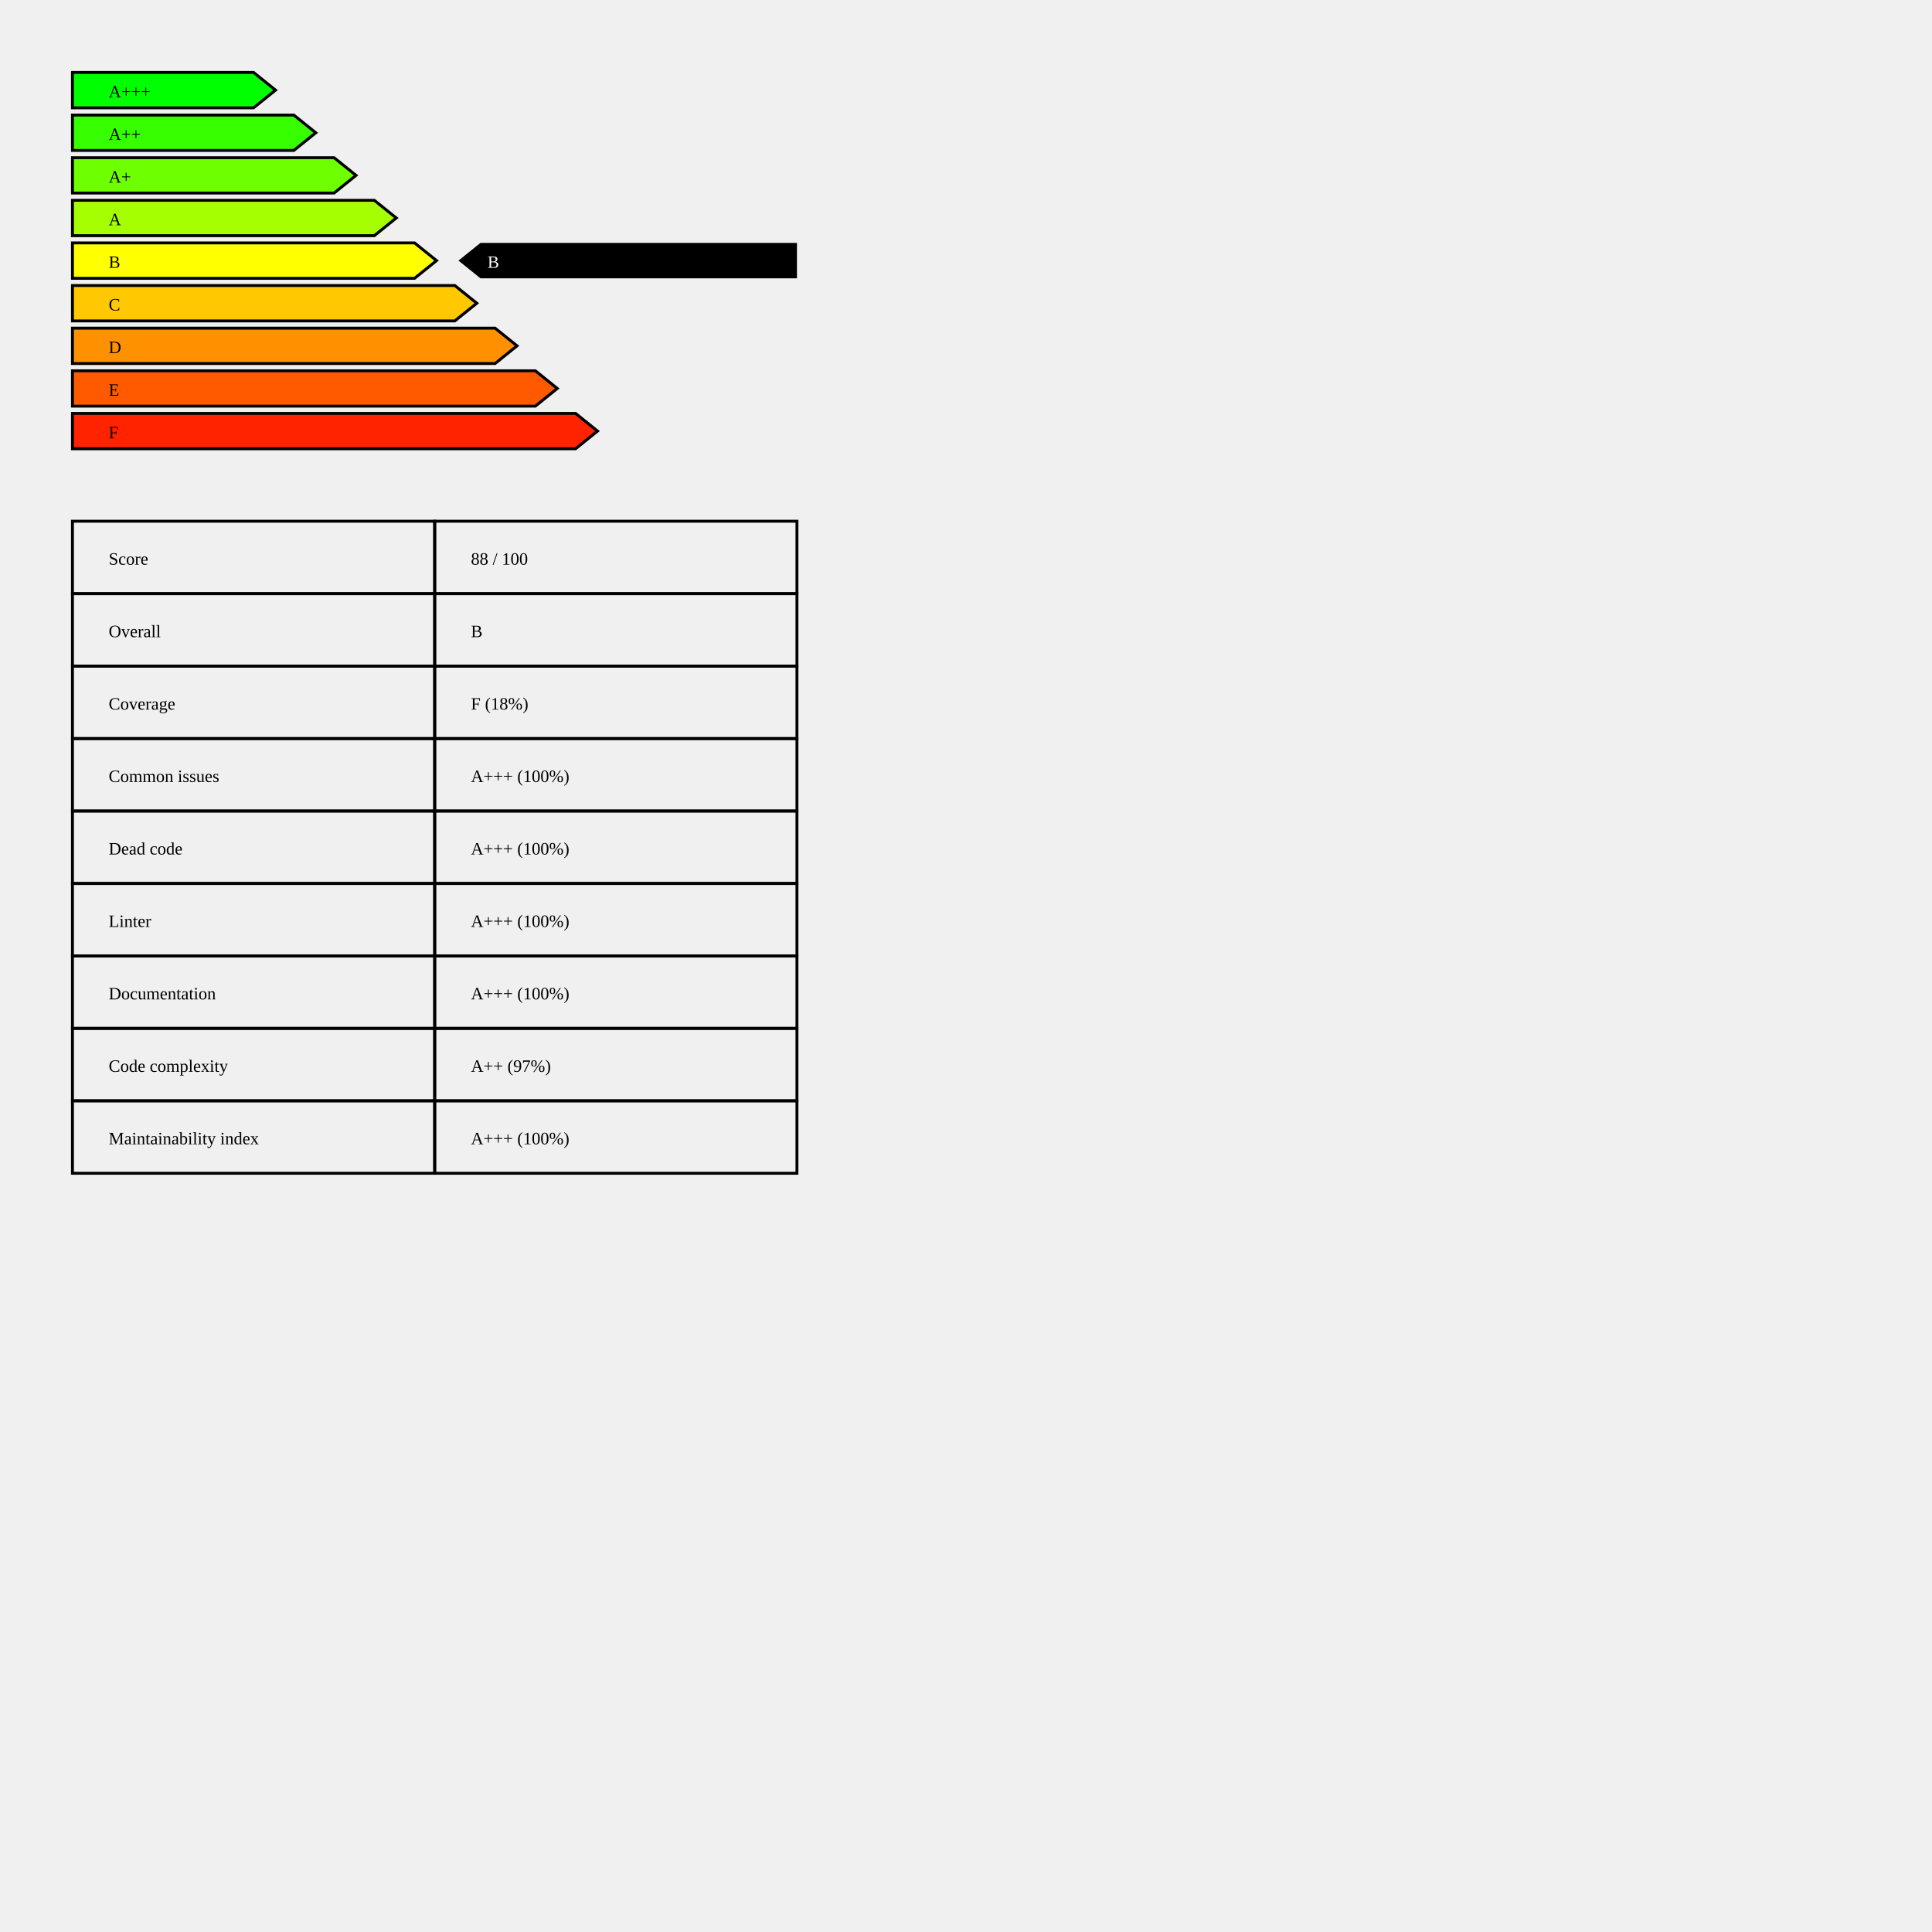
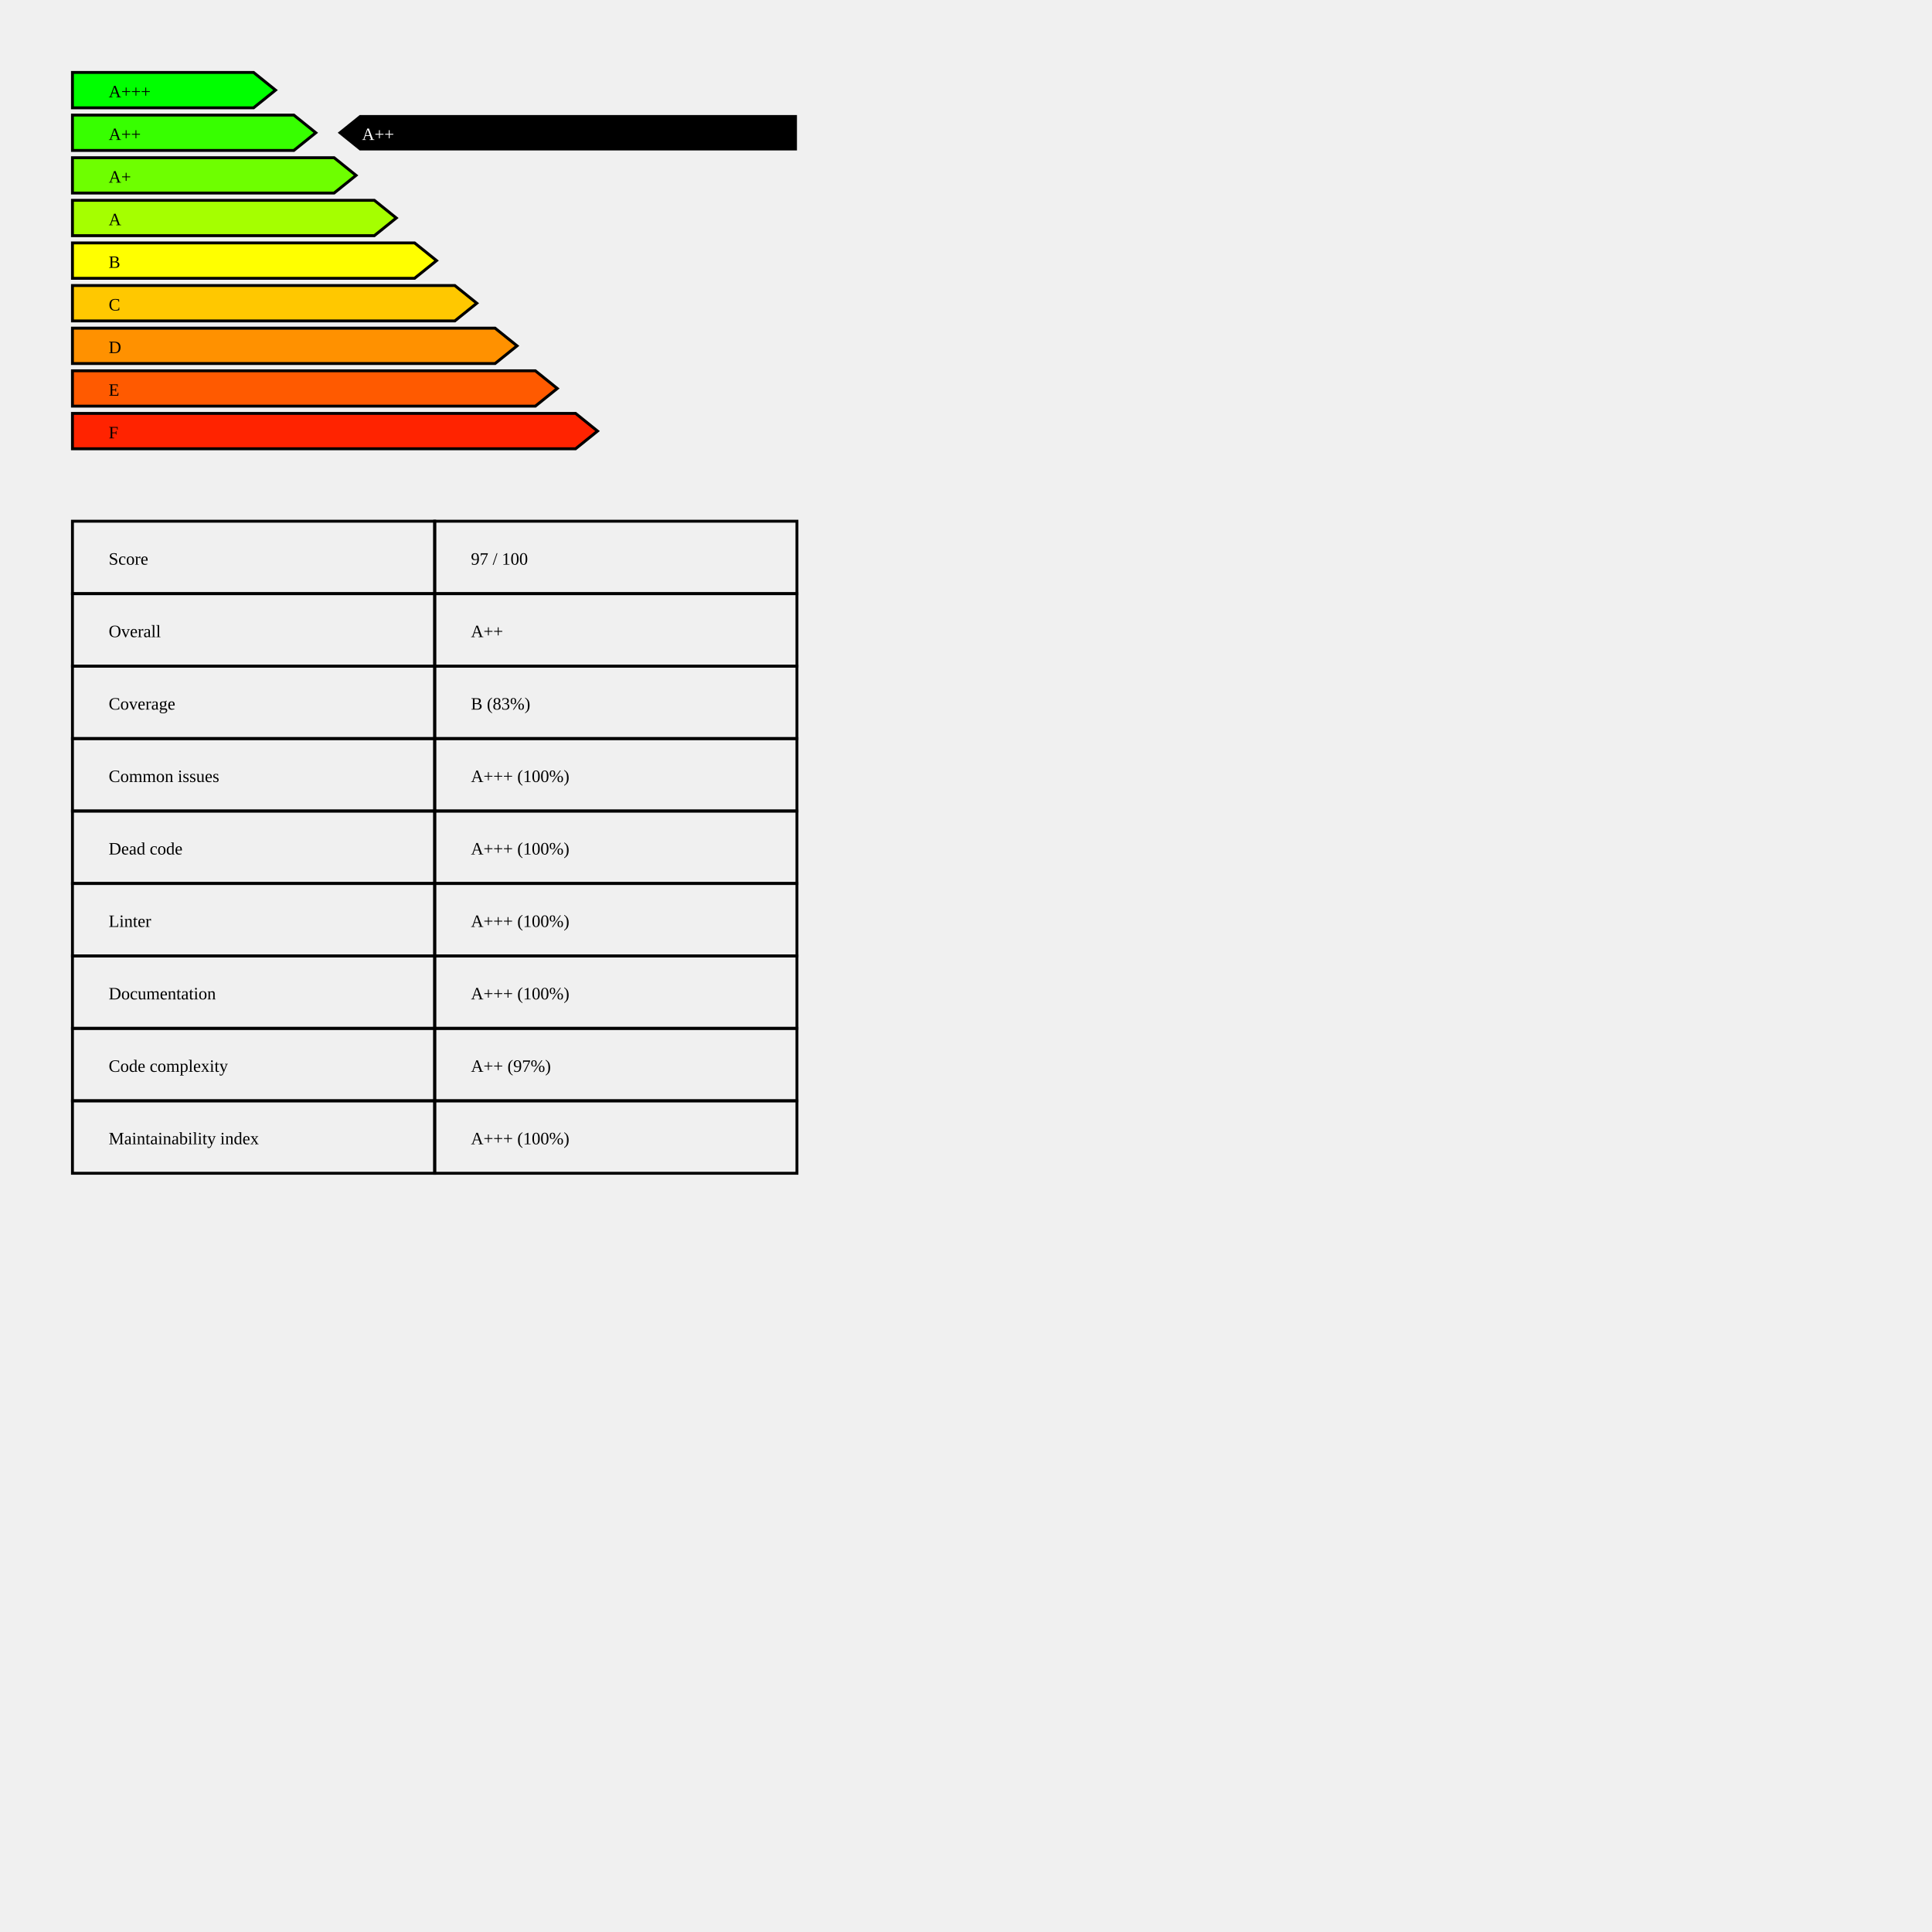
<svg xmlns="http://www.w3.org/2000/svg" baseProfile="full" height="1000pt" version="1.1" width="1000pt">
  <defs />
  <polygon points="50,50.0 175.0,50.0 190.152,62.206 175.0,74.412 50,74.412 50,50.0" style="fill:rgb(0 255 0);stroke:black;stroke-width:2;" />
  <text x="75.0" y="67.206">A+++</text>
  <polygon points="50,79.412 202.778,79.412 217.929,91.618 202.778,103.824 50,103.824 50,79.412" style="fill:rgb(55 255 0);stroke:black;stroke-width:2;" />
  <text x="75.0" y="96.618">A++</text>
  <polygon points="50,108.824 230.556,108.824 245.707,121.029 230.556,133.235 50,133.235 50,108.824" style="fill:rgb(110 255 0);stroke:black;stroke-width:2;" />
  <text x="75.0" y="126.029">A+</text>
  <polygon points="50,138.235 258.333,138.235 273.485,150.441 258.333,162.647 50,162.647 50,138.235" style="fill:rgb(165 255 0);stroke:black;stroke-width:2;" />
  <text x="75.0" y="155.441">A</text>
  <polygon points="50,167.647 286.111,167.647 301.263,179.853 286.111,192.059 50,192.059 50,167.647" style="fill:rgb(255 255 0);stroke:black;stroke-width:2;" />
  <text x="75.0" y="184.853">B</text>
  <polygon points="50,197.059 313.889,197.059 329.04,209.265 313.889,221.471 50,221.471 50,197.059" style="fill:rgb(255 200 0);stroke:black;stroke-width:2;" />
  <text x="75.0" y="214.265">C</text>
  <polygon points="50,226.471 341.667,226.471 356.818,238.676 341.667,250.882 50,250.882 50,226.471" style="fill:rgb(255 145 0);stroke:black;stroke-width:2;" />
  <text x="75.0" y="243.676">D</text>
  <polygon points="50,255.882 369.444,255.882 384.596,268.088 369.444,280.294 50,280.294 50,255.882" style="fill:rgb(255 90 0);stroke:black;stroke-width:2;" />
  <text x="75.0" y="273.088">E</text>
  <polygon points="50,285.294 397.222,285.294 412.374,297.5 397.222,309.706 50,309.706 50,285.294" style="fill:rgb(255 35 0);stroke:black;stroke-width:2;" />
  <text x="75.0" y="302.5">F</text>
-   <polygon points="331.566,167.647 316.414,179.853 331.566,192.059 550,192.059 550,167.647" style="fill:black;" />
-   <text fill="white" x="336.465" y="184.853">B</text>
+   <polygon points="248.232,79.412 233.081,91.618 248.232,103.824 550,103.824 550,79.412" style="fill:black;" />
+   <text fill="white" x="249.798" y="96.618">A++</text>
  <text x="75.0" y="389.706">Score</text>
-   <text x="325.0" y="389.706">88 / 100</text>
+   <text x="325.0" y="389.706">97 / 100</text>
  <polygon points="50,359.706 300,359.706 300,409.706 50,409.706 50,359.706" style="fill:none; stroke:black;stroke-width:2;" />
  <polygon points="300,359.706 550,359.706 550,409.706 300,409.706 300,359.706" style="fill:none; stroke:black;stroke-width:2;" />
  <text x="75.0" y="439.706">Overall</text>
-   <text x="325.0" y="439.706">B</text>
+   <text x="325.0" y="439.706">A++</text>
  <polygon points="50,409.706 300,409.706 300,459.706 50,459.706 50,409.706" style="fill:none; stroke:black;stroke-width:2;" />
  <polygon points="300,409.706 550,409.706 550,459.706 300,459.706 300,409.706" style="fill:none; stroke:black;stroke-width:2;" />
  <text x="75.0" y="489.706">Coverage</text>
-   <text x="325.0" y="489.706">F  (18%)</text>
+   <text x="325.0" y="489.706">B  (83%)</text>
  <polygon points="50,459.706 300,459.706 300,509.706 50,509.706 50,459.706" style="fill:none; stroke:black;stroke-width:2;" />
  <polygon points="300,459.706 550,459.706 550,509.706 300,509.706 300,459.706" style="fill:none; stroke:black;stroke-width:2;" />
  <text x="75.0" y="539.706">Common issues</text>
  <text x="325.0" y="539.706">A+++  (100%)</text>
  <polygon points="50,509.706 300,509.706 300,559.706 50,559.706 50,509.706" style="fill:none; stroke:black;stroke-width:2;" />
  <polygon points="300,509.706 550,509.706 550,559.706 300,559.706 300,509.706" style="fill:none; stroke:black;stroke-width:2;" />
  <text x="75.0" y="589.706">Dead code</text>
  <text x="325.0" y="589.706">A+++  (100%)</text>
  <polygon points="50,559.706 300,559.706 300,609.706 50,609.706 50,559.706" style="fill:none; stroke:black;stroke-width:2;" />
  <polygon points="300,559.706 550,559.706 550,609.706 300,609.706 300,559.706" style="fill:none; stroke:black;stroke-width:2;" />
  <text x="75.0" y="639.706">Linter</text>
  <text x="325.0" y="639.706">A+++  (100%)</text>
  <polygon points="50,609.706 300,609.706 300,659.706 50,659.706 50,609.706" style="fill:none; stroke:black;stroke-width:2;" />
  <polygon points="300,609.706 550,609.706 550,659.706 300,659.706 300,609.706" style="fill:none; stroke:black;stroke-width:2;" />
  <text x="75.0" y="689.706">Documentation</text>
  <text x="325.0" y="689.706">A+++  (100%)</text>
  <polygon points="50,659.706 300,659.706 300,709.706 50,709.706 50,659.706" style="fill:none; stroke:black;stroke-width:2;" />
  <polygon points="300,659.706 550,659.706 550,709.706 300,709.706 300,659.706" style="fill:none; stroke:black;stroke-width:2;" />
  <text x="75.0" y="739.706">Code complexity</text>
  <text x="325.0" y="739.706">A++  (97%)</text>
  <polygon points="50,709.706 300,709.706 300,759.706 50,759.706 50,709.706" style="fill:none; stroke:black;stroke-width:2;" />
  <polygon points="300,709.706 550,709.706 550,759.706 300,759.706 300,709.706" style="fill:none; stroke:black;stroke-width:2;" />
  <text x="75.0" y="789.706">Maintainability index</text>
  <text x="325.0" y="789.706">A+++  (100%)</text>
  <polygon points="50,759.706 300,759.706 300,809.706 50,809.706 50,759.706" style="fill:none; stroke:black;stroke-width:2;" />
  <polygon points="300,759.706 550,759.706 550,809.706 300,809.706 300,759.706" style="fill:none; stroke:black;stroke-width:2;" />
</svg>
